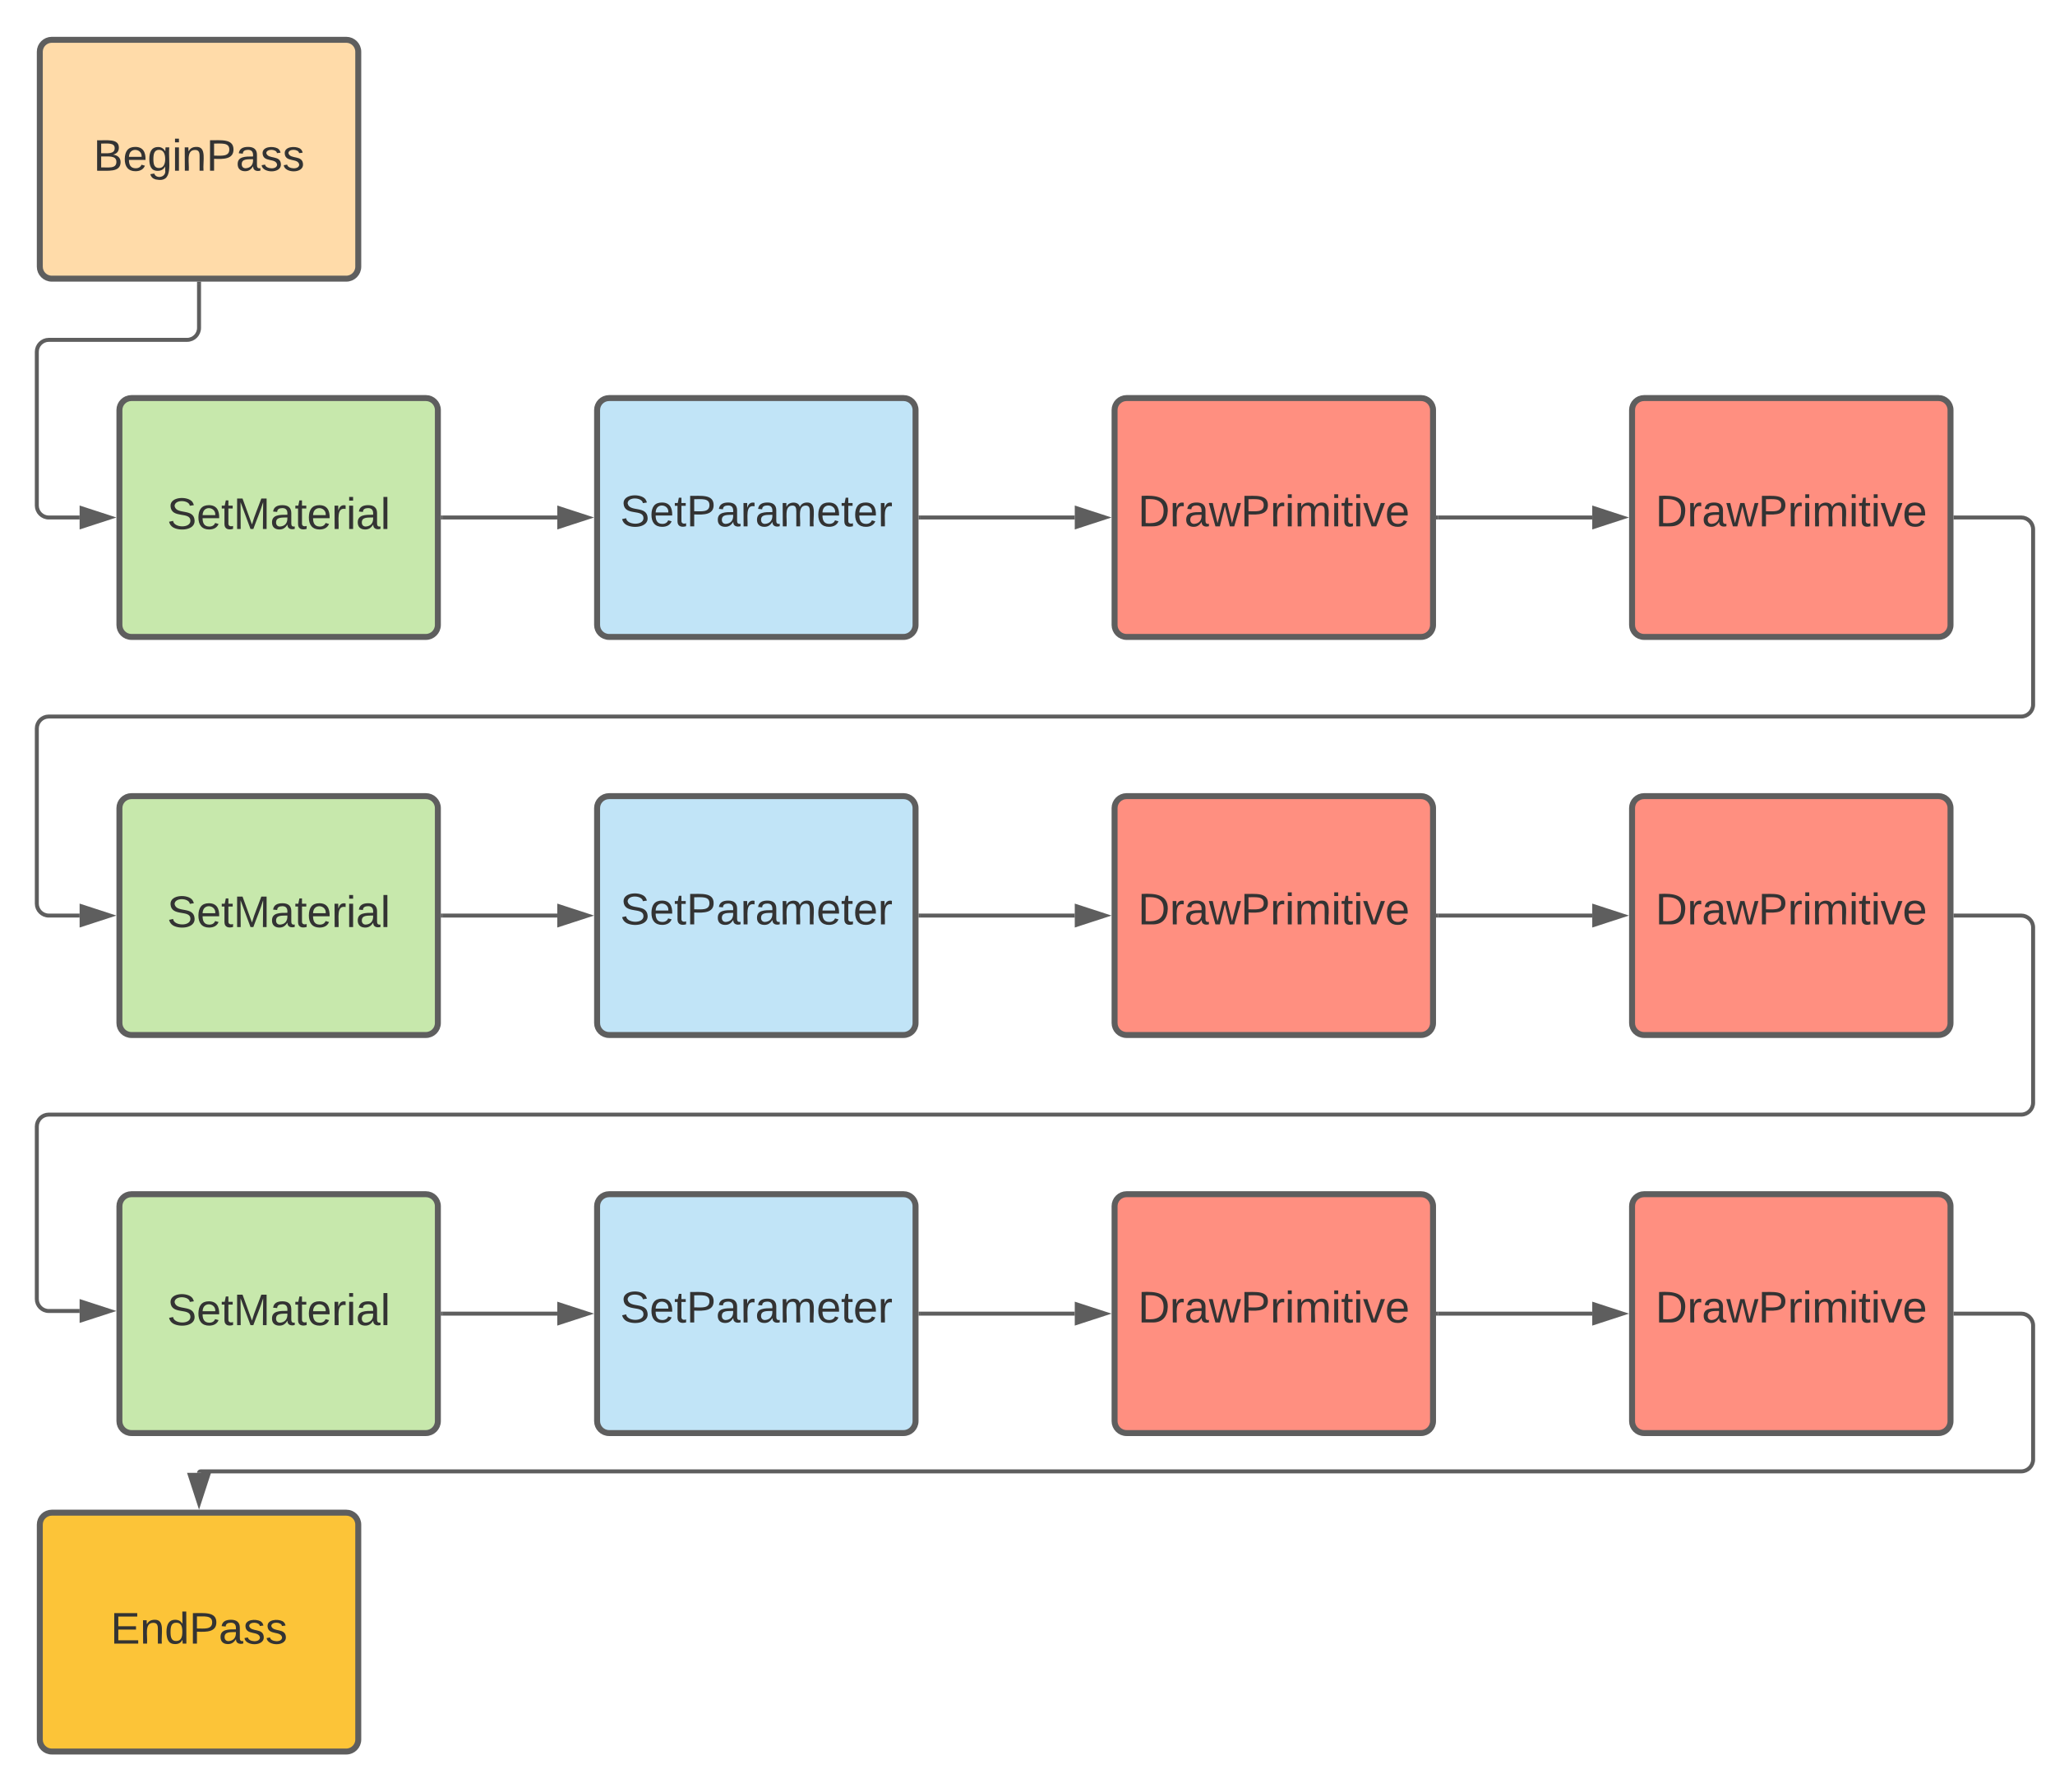
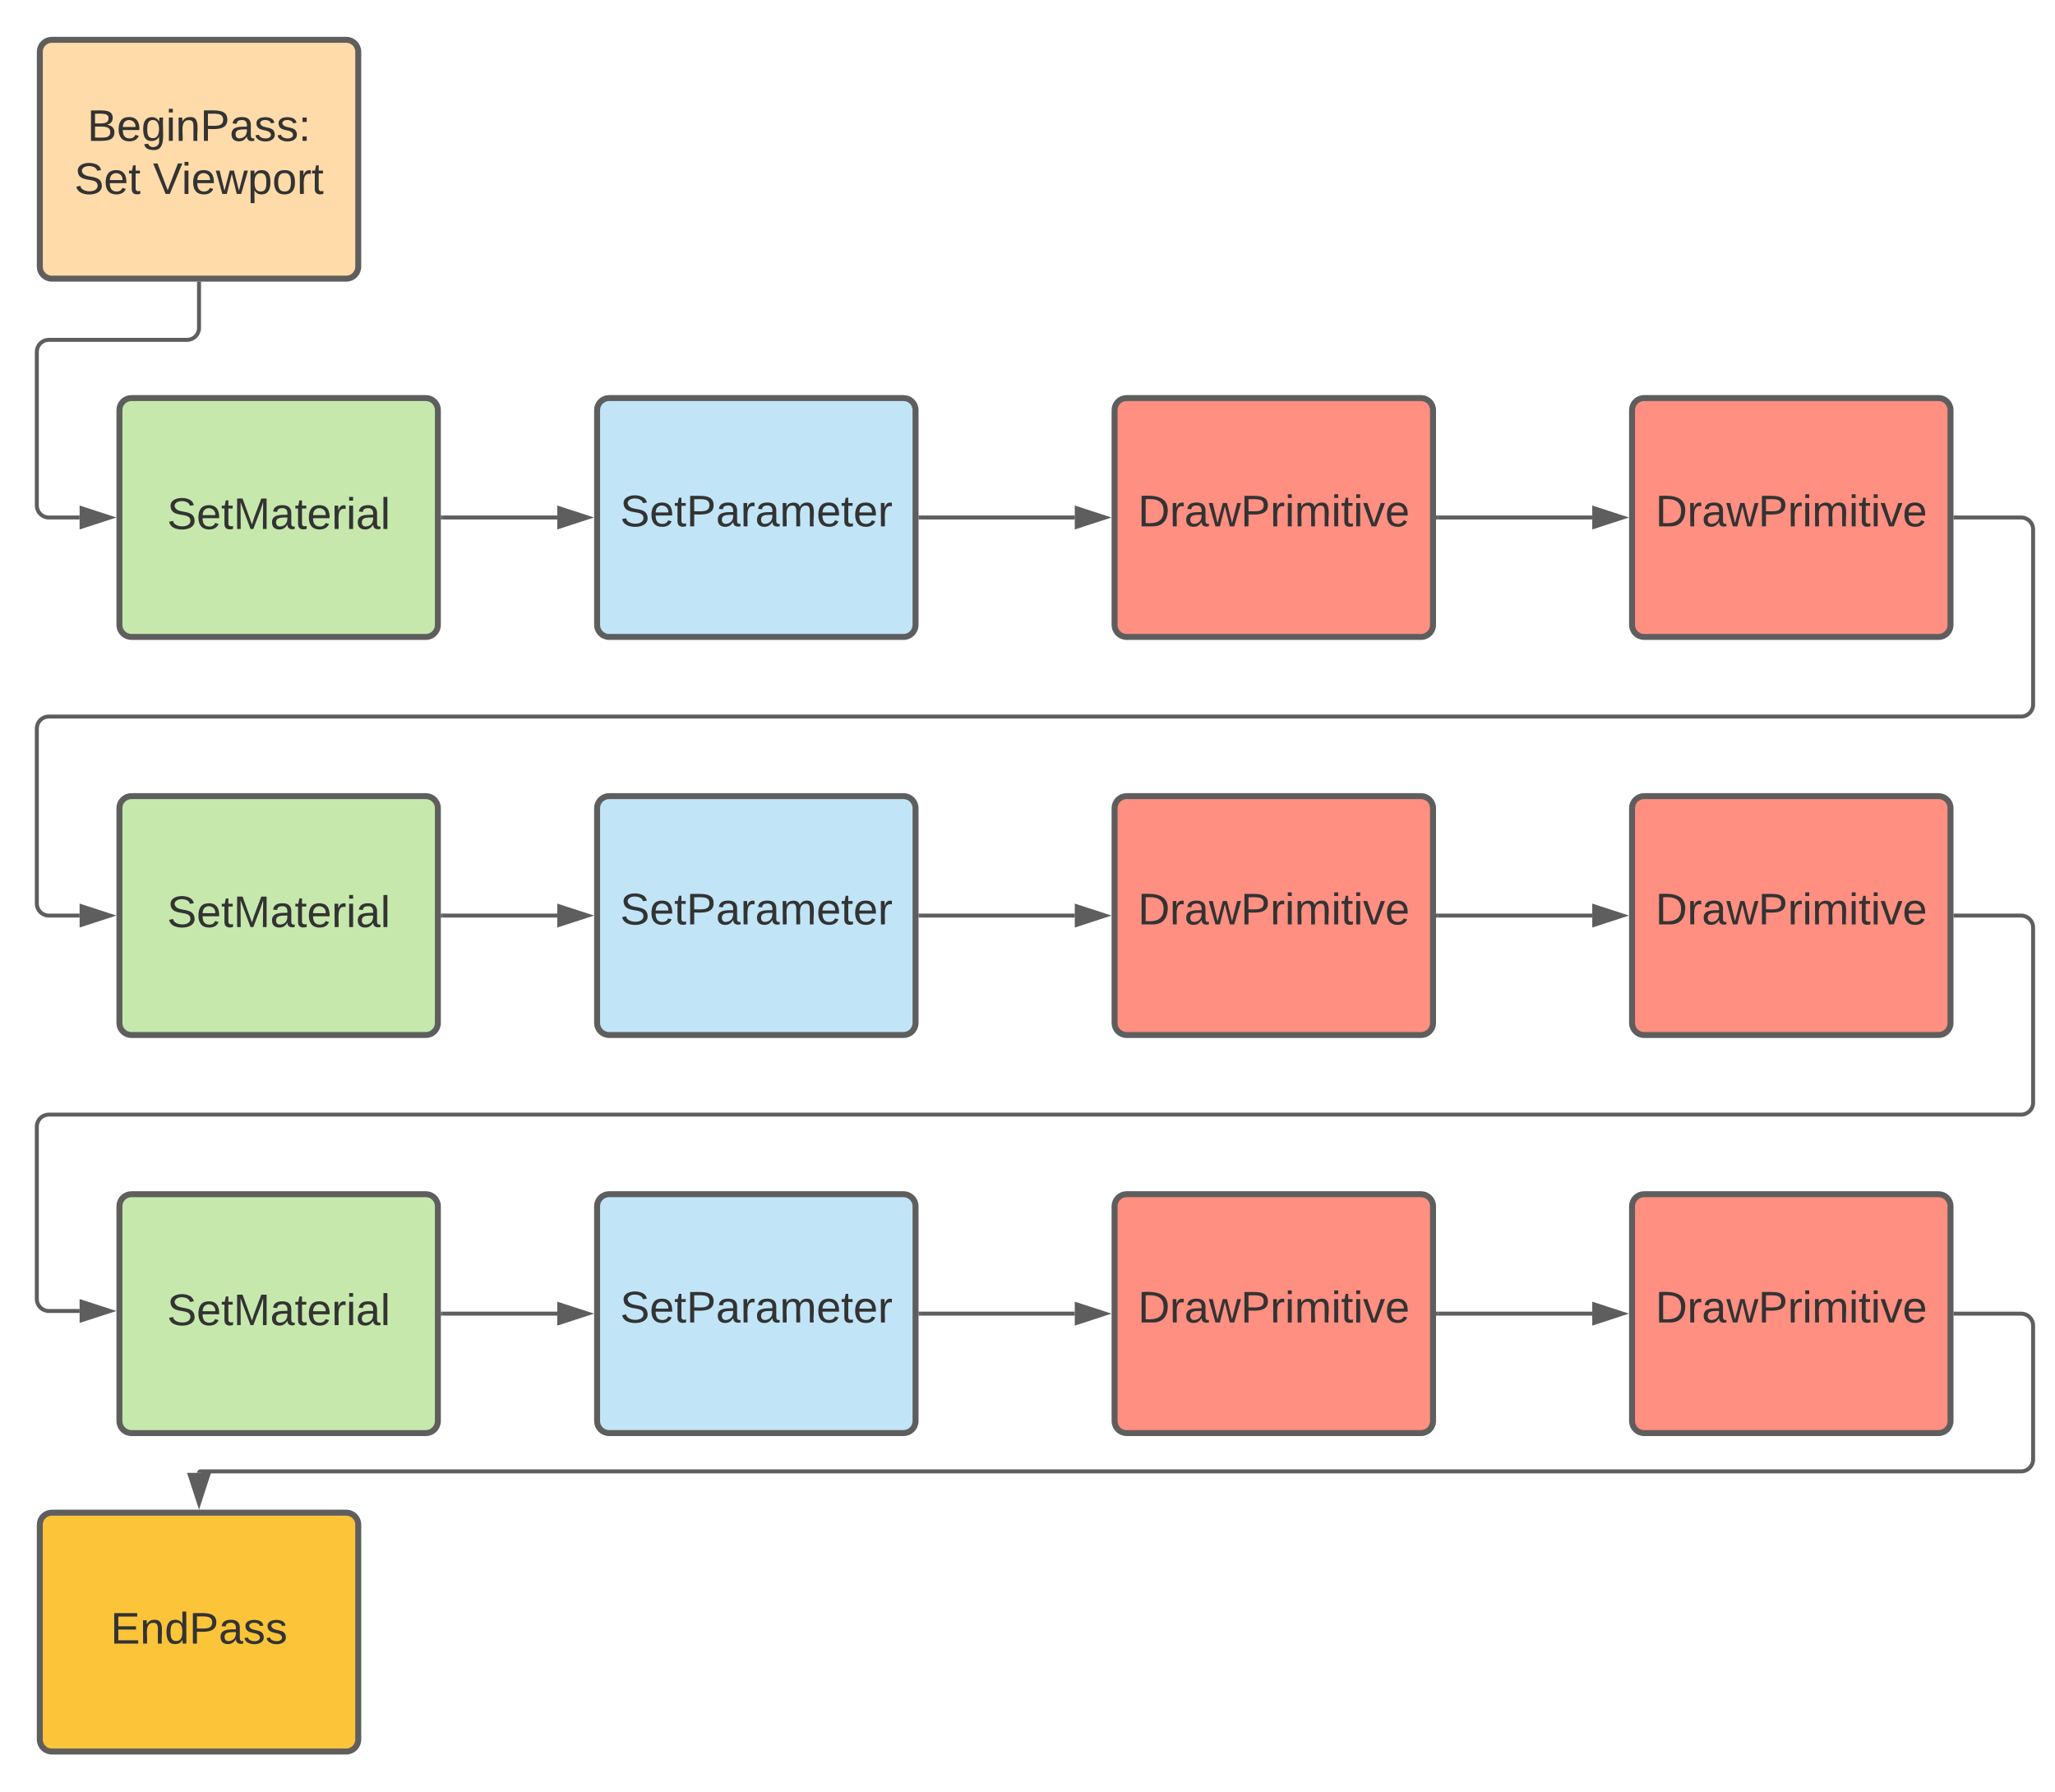
<svg xmlns="http://www.w3.org/2000/svg" xmlns:ns1="lucid" xmlns:xlink="http://www.w3.org/1999/xlink" width="1032.5" height="900">
  <g transform="translate(-120 -120)" ns1:page-tab-id="0_0">
    <path d="M0 0h1870.87v1322.83H0z" fill="#fff" />
    <path d="M420 326c0-3.3 2.7-6 6-6h148c3.3 0 6 2.7 6 6v108c0 3.3-2.7 6-6 6H426c-3.3 0-6-2.7-6-6z" stroke="#5e5e5e" stroke-width="3" fill="#c1e4f7" />
    <use xlink:href="#a" transform="matrix(1,0,0,1,432,332) translate(-0.4259259 52.44444)" />
    <path d="M180 326c0-3.3 2.7-6 6-6h148c3.3 0 6 2.7 6 6v108c0 3.3-2.7 6-6 6H186c-3.3 0-6-2.7-6-6z" stroke="#5e5e5e" stroke-width="3" fill="#c7e8ac" />
    <use xlink:href="#b" transform="matrix(1,0,0,1,192,332) translate(11.95062 53.77778)" />
    <path d="M680 326c0-3.3 2.7-6 6-6h148c3.3 0 6 2.7 6 6v108c0 3.3-2.7 6-6 6H686c-3.3 0-6-2.7-6-6z" stroke="#5e5e5e" stroke-width="3" fill="#ff8f80" />
    <use xlink:href="#c" transform="matrix(1,0,0,1,692,332) translate(-0.2716049 52.44444)" />
    <path d="M940 326c0-3.3 2.7-6 6-6h148c3.3 0 6 2.7 6 6v108c0 3.3-2.7 6-6 6H946c-3.3 0-6-2.7-6-6z" stroke="#5e5e5e" stroke-width="3" fill="#ff8f80" />
    <use xlink:href="#c" transform="matrix(1,0,0,1,952,332) translate(-0.2716049 52.44444)" />
    <path d="M342.5 380H400" stroke="#5e5e5e" stroke-width="2" fill="none" />
    <path d="M342.53 381h-1.03v-2h1.03" fill="#5e5e5e" />
    <path d="M415.26 380L401 384.64v-9.28z" stroke="#5e5e5e" stroke-width="2" fill="#5e5e5e" />
    <path d="M582.5 380H660" stroke="#5e5e5e" stroke-width="2" fill="none" />
    <path d="M582.53 381h-1.03v-2h1.03" fill="#5e5e5e" />
    <path d="M675.26 380L661 384.64v-9.28z" stroke="#5e5e5e" stroke-width="2" fill="#5e5e5e" />
    <path d="M842.5 380H920" stroke="#5e5e5e" stroke-width="2" fill="none" />
    <path d="M842.53 381h-1.03v-2h1.03" fill="#5e5e5e" />
    <path d="M935.26 380L921 384.64v-9.28z" stroke="#5e5e5e" stroke-width="2" fill="#5e5e5e" />
    <path d="M420 526c0-3.3 2.7-6 6-6h148c3.3 0 6 2.7 6 6v108c0 3.3-2.7 6-6 6H426c-3.3 0-6-2.7-6-6z" stroke="#5e5e5e" stroke-width="3" fill="#c1e4f7" />
    <use xlink:href="#a" transform="matrix(1,0,0,1,432,532) translate(-0.4259259 52.44444)" />
    <path d="M180 526c0-3.3 2.7-6 6-6h148c3.3 0 6 2.7 6 6v108c0 3.3-2.7 6-6 6H186c-3.3 0-6-2.7-6-6z" stroke="#5e5e5e" stroke-width="3" fill="#c7e8ac" />
    <use xlink:href="#b" transform="matrix(1,0,0,1,192,532) translate(11.95062 53.77778)" />
    <path d="M680 526c0-3.3 2.7-6 6-6h148c3.3 0 6 2.7 6 6v108c0 3.3-2.7 6-6 6H686c-3.3 0-6-2.7-6-6z" stroke="#5e5e5e" stroke-width="3" fill="#ff8f80" />
    <use xlink:href="#c" transform="matrix(1,0,0,1,692,532) translate(-0.2716049 52.44444)" />
    <path d="M940 526c0-3.3 2.7-6 6-6h148c3.3 0 6 2.7 6 6v108c0 3.3-2.7 6-6 6H946c-3.3 0-6-2.7-6-6z" stroke="#5e5e5e" stroke-width="3" fill="#ff8f80" />
    <use xlink:href="#c" transform="matrix(1,0,0,1,952,532) translate(-0.2716049 52.44444)" />
    <path d="M342.5 580H400" stroke="#5e5e5e" stroke-width="2" fill="none" />
    <path d="M342.53 581h-1.03v-2h1.03" fill="#5e5e5e" />
    <path d="M415.26 580L401 584.64v-9.28z" stroke="#5e5e5e" stroke-width="2" fill="#5e5e5e" />
    <path d="M582.5 580H660" stroke="#5e5e5e" stroke-width="2" fill="none" />
    <path d="M582.53 581h-1.03v-2h1.03" fill="#5e5e5e" />
    <path d="M675.26 580L661 584.64v-9.28z" stroke="#5e5e5e" stroke-width="2" fill="#5e5e5e" />
    <path d="M842.5 580H920" stroke="#5e5e5e" stroke-width="2" fill="none" />
    <path d="M842.53 581h-1.03v-2h1.03" fill="#5e5e5e" />
    <path d="M935.26 580L921 584.64v-9.28z" stroke="#5e5e5e" stroke-width="2" fill="#5e5e5e" />
    <path d="M420 726c0-3.3 2.7-6 6-6h148c3.3 0 6 2.7 6 6v108c0 3.3-2.7 6-6 6H426c-3.3 0-6-2.7-6-6z" stroke="#5e5e5e" stroke-width="3" fill="#c1e4f7" />
    <use xlink:href="#a" transform="matrix(1,0,0,1,432,732) translate(-0.4259259 52.44444)" />
    <path d="M180 726c0-3.3 2.7-6 6-6h148c3.3 0 6 2.7 6 6v108c0 3.3-2.7 6-6 6H186c-3.3 0-6-2.7-6-6z" stroke="#5e5e5e" stroke-width="3" fill="#c7e8ac" />
    <use xlink:href="#b" transform="matrix(1,0,0,1,192,732) translate(11.95062 53.77778)" />
    <path d="M680 726c0-3.3 2.7-6 6-6h148c3.3 0 6 2.7 6 6v108c0 3.3-2.7 6-6 6H686c-3.3 0-6-2.7-6-6z" stroke="#5e5e5e" stroke-width="3" fill="#ff8f80" />
    <use xlink:href="#c" transform="matrix(1,0,0,1,692,732) translate(-0.2716049 52.44444)" />
    <path d="M940 726c0-3.3 2.7-6 6-6h148c3.3 0 6 2.7 6 6v108c0 3.3-2.7 6-6 6H946c-3.3 0-6-2.7-6-6z" stroke="#5e5e5e" stroke-width="3" fill="#ff8f80" />
    <use xlink:href="#c" transform="matrix(1,0,0,1,952,732) translate(-0.2716049 52.44444)" />
    <path d="M342.5 780H400" stroke="#5e5e5e" stroke-width="2" fill="none" />
    <path d="M342.53 781h-1.03v-2h1.03" fill="#5e5e5e" />
    <path d="M415.26 780L401 784.64v-9.28z" stroke="#5e5e5e" stroke-width="2" fill="#5e5e5e" />
    <path d="M582.5 780H660" stroke="#5e5e5e" stroke-width="2" fill="none" />
    <path d="M582.53 781h-1.03v-2h1.03" fill="#5e5e5e" />
    <path d="M675.26 780L661 784.64v-9.28z" stroke="#5e5e5e" stroke-width="2" fill="#5e5e5e" />
    <path d="M842.5 780H920" stroke="#5e5e5e" stroke-width="2" fill="none" />
    <path d="M842.53 781h-1.03v-2h1.03" fill="#5e5e5e" />
    <path d="M935.26 780L921 784.64v-9.28z" stroke="#5e5e5e" stroke-width="2" fill="#5e5e5e" />
    <path d="M1102.5 380h33c3.3 0 6 2.7 6 6v88c0 3.3-2.7 6-6 6h-991c-3.3 0-6 2.7-6 6v88c0 3.3 2.7 6 6 6H160" stroke="#5e5e5e" stroke-width="2" fill="none" />
    <path d="M1102.53 381h-1.03v-2h1.03" fill="#5e5e5e" />
    <path d="M175.26 580L161 584.64v-9.28z" stroke="#5e5e5e" stroke-width="2" fill="#5e5e5e" />
    <path d="M1102.5 580h33c3.3 0 6 2.7 6 6v88c0 3.3-2.7 6-6 6h-991c-3.3 0-6 2.7-6 6v86.67c0 3.3 2.7 6 6 6H160" stroke="#5e5e5e" stroke-width="2" fill="none" />
    <path d="M1102.53 581h-1.03v-2h1.03" fill="#5e5e5e" />
    <path d="M175.26 778.67L161 783.3v-9.27z" stroke="#5e5e5e" stroke-width="2" fill="#5e5e5e" />
    <path d="M140 146c0-3.3 2.7-6 6-6h148c3.3 0 6 2.7 6 6v108c0 3.3-2.7 6-6 6H146c-3.3 0-6-2.7-6-6z" stroke="#5e5e5e" stroke-width="3" fill="#ffdba9" />
-     <use xlink:href="#d" transform="matrix(1,0,0,1,152,152) translate(14.94444 53.77778)" />
+     <use xlink:href="#d" transform="matrix(1,0,0,1,152,152) translate(11.85802 38.77778)" />
+     <use xlink:href="#e" transform="matrix(1,0,0,1,152,152) translate(5.345679 65.44444)" />
+     <use xlink:href="#f" transform="matrix(1,0,0,1,152,152) translate(44.85185 65.44444)" />
    <path d="M140 886c0-3.3 2.7-6 6-6h148c3.3 0 6 2.7 6 6v108c0 3.3-2.7 6-6 6H146c-3.3 0-6-2.7-6-6z" stroke="#5e5e5e" stroke-width="3" fill="#fcc438" />
-     <use xlink:href="#e" transform="matrix(1,0,0,1,152,892) translate(23.55556 53.77778)" />
+     <use xlink:href="#g" transform="matrix(1,0,0,1,152,892) translate(23.55556 53.77778)" />
    <path d="M220 262.5v22.25c0 3.3-2.7 6-6 6h-69.5c-3.3 0-6 2.7-6 6V374c0 3.3 2.7 6 6 6H160" stroke="#5e5e5e" stroke-width="2" fill="none" />
    <path d="M221 262.53h-2v-1.03h2" fill="#5e5e5e" />
    <path d="M175.26 380L161 384.64v-9.28z" stroke="#5e5e5e" stroke-width="2" fill="#5e5e5e" />
    <path d="M1102.5 780h33c3.3 0 6 2.7 6 6v67.25c0 3.3-2.7 6-6 6H220.75c-.42 0-.75.33-.75.75" stroke="#5e5e5e" stroke-width="2" fill="none" />
    <path d="M1102.53 781h-1.03v-2h1.03" fill="#5e5e5e" />
    <path d="M220 875.26L215.36 861h9.28z" stroke="#5e5e5e" stroke-width="2" fill="#5e5e5e" />
    <defs>
-       <path fill="#333" d="M185-189c-5-48-123-54-124 2 14 75 158 14 163 119 3 78-121 87-175 55-17-10-28-26-33-46l33-7c5 56 141 63 141-1 0-78-155-14-162-118-5-82 145-84 179-34 5 7 8 16 11 25" id="f" />
-       <path fill="#333" d="M100-194c63 0 86 42 84 106H49c0 40 14 67 53 68 26 1 43-12 49-29l28 8c-11 28-37 45-77 45C44 4 14-33 15-96c1-61 26-98 85-98zm52 81c6-60-76-77-97-28-3 7-6 17-6 28h103" id="g" />
-       <path fill="#333" d="M59-47c-2 24 18 29 38 22v24C64 9 27 4 27-40v-127H5v-23h24l9-43h21v43h35v23H59v120" id="h" />
-       <path fill="#333" d="M30-248c87 1 191-15 191 75 0 78-77 80-158 76V0H30v-248zm33 125c57 0 124 11 124-50 0-59-68-47-124-48v98" id="i" />
-       <path fill="#333" d="M141-36C126-15 110 5 73 4 37 3 15-17 15-53c-1-64 63-63 125-63 3-35-9-54-41-54-24 1-41 7-42 31l-33-3c5-37 33-52 76-52 45 0 72 20 72 64v82c-1 20 7 32 28 27v20c-31 9-61-2-59-35zM48-53c0 20 12 33 32 33 41-3 63-29 60-74-43 2-92-5-92 41" id="j" />
-       <path fill="#333" d="M114-163C36-179 61-72 57 0H25l-1-190h30c1 12-1 29 2 39 6-27 23-49 58-41v29" id="k" />
-       <path fill="#333" d="M210-169c-67 3-38 105-44 169h-31v-121c0-29-5-50-35-48C34-165 62-65 56 0H25l-1-190h30c1 10-1 24 2 32 10-44 99-50 107 0 11-21 27-35 58-36 85-2 47 119 55 194h-31v-121c0-29-5-49-35-48" id="l" />
+       <path fill="#333" d="M185-189c-5-48-123-54-124 2 14 75 158 14 163 119 3 78-121 87-175 55-17-10-28-26-33-46l33-7c5 56 141 63 141-1 0-78-155-14-162-118-5-82 145-84 179-34 5 7 8 16 11 25" id="h" />
+       <path fill="#333" d="M100-194c63 0 86 42 84 106H49c0 40 14 67 53 68 26 1 43-12 49-29l28 8c-11 28-37 45-77 45C44 4 14-33 15-96c1-61 26-98 85-98zm52 81c6-60-76-77-97-28-3 7-6 17-6 28h103" id="i" />
+       <path fill="#333" d="M59-47c-2 24 18 29 38 22v24C64 9 27 4 27-40v-127H5v-23h24l9-43h21v43h35v23H59v120" id="j" />
+       <path fill="#333" d="M30-248c87 1 191-15 191 75 0 78-77 80-158 76V0H30v-248zm33 125c57 0 124 11 124-50 0-59-68-47-124-48v98" id="k" />
+       <path fill="#333" d="M141-36C126-15 110 5 73 4 37 3 15-17 15-53c-1-64 63-63 125-63 3-35-9-54-41-54-24 1-41 7-42 31l-33-3c5-37 33-52 76-52 45 0 72 20 72 64v82c-1 20 7 32 28 27v20c-31 9-61-2-59-35zM48-53c0 20 12 33 32 33 41-3 63-29 60-74-43 2-92-5-92 41" id="l" />
+       <path fill="#333" d="M114-163C36-179 61-72 57 0H25l-1-190h30c1 12-1 29 2 39 6-27 23-49 58-41v29" id="m" />
+       <path fill="#333" d="M210-169c-67 3-38 105-44 169h-31v-121c0-29-5-50-35-48C34-165 62-65 56 0H25l-1-190h30c1 10-1 24 2 32 10-44 99-50 107 0 11-21 27-35 58-36 85-2 47 119 55 194h-31v-121c0-29-5-49-35-48" id="n" />
      <g id="a">
-         <use transform="matrix(0.0617284,0,0,0.0617284,0,0)" xlink:href="#f" />
-         <use transform="matrix(0.0617284,0,0,0.0617284,14.81481,0)" xlink:href="#g" />
-         <use transform="matrix(0.0617284,0,0,0.0617284,27.16049,0)" xlink:href="#h" />
-         <use transform="matrix(0.0617284,0,0,0.0617284,33.33333,0)" xlink:href="#i" />
-         <use transform="matrix(0.0617284,0,0,0.0617284,48.14815,0)" xlink:href="#j" />
-         <use transform="matrix(0.0617284,0,0,0.0617284,60.49383,0)" xlink:href="#k" />
-         <use transform="matrix(0.0617284,0,0,0.0617284,67.83951,0)" xlink:href="#j" />
-         <use transform="matrix(0.0617284,0,0,0.0617284,80.18519,0)" xlink:href="#l" />
-         <use transform="matrix(0.0617284,0,0,0.0617284,98.64198,0)" xlink:href="#g" />
-         <use transform="matrix(0.0617284,0,0,0.0617284,110.9877,0)" xlink:href="#h" />
-         <use transform="matrix(0.0617284,0,0,0.0617284,117.1605,0)" xlink:href="#g" />
-         <use transform="matrix(0.0617284,0,0,0.0617284,129.5062,0)" xlink:href="#k" />
+         <use transform="matrix(0.0617284,0,0,0.0617284,0,0)" xlink:href="#h" />
+         <use transform="matrix(0.0617284,0,0,0.0617284,14.81481,0)" xlink:href="#i" />
+         <use transform="matrix(0.0617284,0,0,0.0617284,27.16049,0)" xlink:href="#j" />
+         <use transform="matrix(0.0617284,0,0,0.0617284,33.33333,0)" xlink:href="#k" />
+         <use transform="matrix(0.0617284,0,0,0.0617284,48.14815,0)" xlink:href="#l" />
+         <use transform="matrix(0.0617284,0,0,0.0617284,60.49383,0)" xlink:href="#m" />
+         <use transform="matrix(0.0617284,0,0,0.0617284,67.83951,0)" xlink:href="#l" />
+         <use transform="matrix(0.0617284,0,0,0.0617284,80.18519,0)" xlink:href="#n" />
+         <use transform="matrix(0.0617284,0,0,0.0617284,98.64198,0)" xlink:href="#i" />
+         <use transform="matrix(0.0617284,0,0,0.0617284,110.9877,0)" xlink:href="#j" />
+         <use transform="matrix(0.0617284,0,0,0.0617284,117.1605,0)" xlink:href="#i" />
+         <use transform="matrix(0.0617284,0,0,0.0617284,129.5062,0)" xlink:href="#m" />
      </g>
-       <path fill="#333" d="M240 0l2-218c-23 76-54 145-80 218h-23L58-218 59 0H30v-248h44l77 211c21-75 51-140 76-211h43V0h-30" id="m" />
-       <path fill="#333" d="M24-231v-30h32v30H24zM24 0v-190h32V0H24" id="n" />
-       <path fill="#333" d="M24 0v-261h32V0H24" id="o" />
+       <path fill="#333" d="M240 0l2-218c-23 76-54 145-80 218h-23L58-218 59 0H30v-248h44l77 211c21-75 51-140 76-211h43V0h-30" id="o" />
+       <path fill="#333" d="M24-231v-30h32v30H24zM24 0v-190h32V0H24" id="p" />
+       <path fill="#333" d="M24 0v-261h32V0H24" id="q" />
      <g id="b">
-         <use transform="matrix(0.0617284,0,0,0.0617284,0,0)" xlink:href="#f" />
-         <use transform="matrix(0.0617284,0,0,0.0617284,14.81481,0)" xlink:href="#g" />
-         <use transform="matrix(0.0617284,0,0,0.0617284,27.16049,0)" xlink:href="#h" />
-         <use transform="matrix(0.0617284,0,0,0.0617284,33.33333,0)" xlink:href="#m" />
-         <use transform="matrix(0.0617284,0,0,0.0617284,51.79012,0)" xlink:href="#j" />
-         <use transform="matrix(0.0617284,0,0,0.0617284,64.1358,0)" xlink:href="#h" />
-         <use transform="matrix(0.0617284,0,0,0.0617284,70.30864,0)" xlink:href="#g" />
-         <use transform="matrix(0.0617284,0,0,0.0617284,82.65432,0)" xlink:href="#k" />
-         <use transform="matrix(0.0617284,0,0,0.0617284,90,0)" xlink:href="#n" />
-         <use transform="matrix(0.0617284,0,0,0.0617284,94.87654,0)" xlink:href="#j" />
-         <use transform="matrix(0.0617284,0,0,0.0617284,107.2222,0)" xlink:href="#o" />
+         <use transform="matrix(0.0617284,0,0,0.0617284,0,0)" xlink:href="#h" />
+         <use transform="matrix(0.0617284,0,0,0.0617284,14.81481,0)" xlink:href="#i" />
+         <use transform="matrix(0.0617284,0,0,0.0617284,27.16049,0)" xlink:href="#j" />
+         <use transform="matrix(0.0617284,0,0,0.0617284,33.33333,0)" xlink:href="#o" />
+         <use transform="matrix(0.0617284,0,0,0.0617284,51.79012,0)" xlink:href="#l" />
+         <use transform="matrix(0.0617284,0,0,0.0617284,64.1358,0)" xlink:href="#j" />
+         <use transform="matrix(0.0617284,0,0,0.0617284,70.30864,0)" xlink:href="#i" />
+         <use transform="matrix(0.0617284,0,0,0.0617284,82.65432,0)" xlink:href="#m" />
+         <use transform="matrix(0.0617284,0,0,0.0617284,90,0)" xlink:href="#p" />
+         <use transform="matrix(0.0617284,0,0,0.0617284,94.87654,0)" xlink:href="#l" />
+         <use transform="matrix(0.0617284,0,0,0.0617284,107.2222,0)" xlink:href="#q" />
      </g>
-       <path fill="#333" d="M30-248c118-7 216 8 213 122C240-48 200 0 122 0H30v-248zM63-27c89 8 146-16 146-99s-60-101-146-95v194" id="p" />
-       <path fill="#333" d="M206 0h-36l-40-164L89 0H53L-1-190h32L70-26l43-164h34l41 164 42-164h31" id="q" />
-       <path fill="#333" d="M108 0H70L1-190h34L89-25l56-165h34" id="r" />
+       <path fill="#333" d="M30-248c118-7 216 8 213 122C240-48 200 0 122 0H30v-248zM63-27c89 8 146-16 146-99s-60-101-146-95v194" id="r" />
+       <path fill="#333" d="M206 0h-36l-40-164L89 0H53L-1-190h32L70-26l43-164h34l41 164 42-164h31" id="s" />
+       <path fill="#333" d="M108 0H70L1-190h34L89-25l56-165h34" id="t" />
      <g id="c">
-         <use transform="matrix(0.0617284,0,0,0.0617284,0,0)" xlink:href="#p" />
-         <use transform="matrix(0.0617284,0,0,0.0617284,15.98765,0)" xlink:href="#k" />
-         <use transform="matrix(0.0617284,0,0,0.0617284,23.33333,0)" xlink:href="#j" />
-         <use transform="matrix(0.0617284,0,0,0.0617284,35.67901,0)" xlink:href="#q" />
-         <use transform="matrix(0.0617284,0,0,0.0617284,51.66667,0)" xlink:href="#i" />
-         <use transform="matrix(0.0617284,0,0,0.0617284,66.48148,0)" xlink:href="#k" />
-         <use transform="matrix(0.0617284,0,0,0.0617284,73.82716,0)" xlink:href="#n" />
-         <use transform="matrix(0.0617284,0,0,0.0617284,78.7037,0)" xlink:href="#l" />
-         <use transform="matrix(0.0617284,0,0,0.0617284,97.16049,0)" xlink:href="#n" />
-         <use transform="matrix(0.0617284,0,0,0.0617284,102.037,0)" xlink:href="#h" />
-         <use transform="matrix(0.0617284,0,0,0.0617284,108.2099,0)" xlink:href="#n" />
-         <use transform="matrix(0.0617284,0,0,0.0617284,113.0864,0)" xlink:href="#r" />
-         <use transform="matrix(0.0617284,0,0,0.0617284,124.1975,0)" xlink:href="#g" />
+         <use transform="matrix(0.0617284,0,0,0.0617284,0,0)" xlink:href="#r" />
+         <use transform="matrix(0.0617284,0,0,0.0617284,15.98765,0)" xlink:href="#m" />
+         <use transform="matrix(0.0617284,0,0,0.0617284,23.33333,0)" xlink:href="#l" />
+         <use transform="matrix(0.0617284,0,0,0.0617284,35.67901,0)" xlink:href="#s" />
+         <use transform="matrix(0.0617284,0,0,0.0617284,51.66667,0)" xlink:href="#k" />
+         <use transform="matrix(0.0617284,0,0,0.0617284,66.48148,0)" xlink:href="#m" />
+         <use transform="matrix(0.0617284,0,0,0.0617284,73.82716,0)" xlink:href="#p" />
+         <use transform="matrix(0.0617284,0,0,0.0617284,78.7037,0)" xlink:href="#n" />
+         <use transform="matrix(0.0617284,0,0,0.0617284,97.16049,0)" xlink:href="#p" />
+         <use transform="matrix(0.0617284,0,0,0.0617284,102.037,0)" xlink:href="#j" />
+         <use transform="matrix(0.0617284,0,0,0.0617284,108.2099,0)" xlink:href="#p" />
+         <use transform="matrix(0.0617284,0,0,0.0617284,113.0864,0)" xlink:href="#t" />
+         <use transform="matrix(0.0617284,0,0,0.0617284,124.1975,0)" xlink:href="#i" />
      </g>
-       <path fill="#333" d="M160-131c35 5 61 23 61 61C221 17 115-2 30 0v-248c76 3 177-17 177 60 0 33-19 50-47 57zm-97-11c50-1 110 9 110-42 0-47-63-36-110-37v79zm0 115c55-2 124 14 124-45 0-56-70-42-124-44v89" id="s" />
-       <path fill="#333" d="M177-190C167-65 218 103 67 71c-23-6-38-20-44-43l32-5c15 47 100 32 89-28v-30C133-14 115 1 83 1 29 1 15-40 15-95c0-56 16-97 71-98 29-1 48 16 59 35 1-10 0-23 2-32h30zM94-22c36 0 50-32 50-73 0-42-14-75-50-75-39 0-46 34-46 75s6 73 46 73" id="t" />
-       <path fill="#333" d="M117-194c89-4 53 116 60 194h-32v-121c0-31-8-49-39-48C34-167 62-67 57 0H25l-1-190h30c1 10-1 24 2 32 11-22 29-35 61-36" id="u" />
-       <path fill="#333" d="M135-143c-3-34-86-38-87 0 15 53 115 12 119 90S17 21 10-45l28-5c4 36 97 45 98 0-10-56-113-15-118-90-4-57 82-63 122-42 12 7 21 19 24 35" id="v" />
+       <path fill="#333" d="M160-131c35 5 61 23 61 61C221 17 115-2 30 0v-248c76 3 177-17 177 60 0 33-19 50-47 57zm-97-11c50-1 110 9 110-42 0-47-63-36-110-37v79zm0 115c55-2 124 14 124-45 0-56-70-42-124-44v89" id="u" />
+       <path fill="#333" d="M177-190C167-65 218 103 67 71c-23-6-38-20-44-43l32-5c15 47 100 32 89-28v-30C133-14 115 1 83 1 29 1 15-40 15-95c0-56 16-97 71-98 29-1 48 16 59 35 1-10 0-23 2-32h30zM94-22c36 0 50-32 50-73 0-42-14-75-50-75-39 0-46 34-46 75s6 73 46 73" id="v" />
+       <path fill="#333" d="M117-194c89-4 53 116 60 194h-32v-121c0-31-8-49-39-48C34-167 62-67 57 0H25l-1-190h30c1 10-1 24 2 32 11-22 29-35 61-36" id="w" />
+       <path fill="#333" d="M135-143c-3-34-86-38-87 0 15 53 115 12 119 90S17 21 10-45l28-5c4 36 97 45 98 0-10-56-113-15-118-90-4-57 82-63 122-42 12 7 21 19 24 35" id="x" />
+       <path fill="#333" d="M33-154v-36h34v36H33zM33 0v-36h34V0H33" id="y" />
      <g id="d">
-         <use transform="matrix(0.0617284,0,0,0.0617284,0,0)" xlink:href="#s" />
-         <use transform="matrix(0.0617284,0,0,0.0617284,14.81481,0)" xlink:href="#g" />
-         <use transform="matrix(0.0617284,0,0,0.0617284,27.16049,0)" xlink:href="#t" />
-         <use transform="matrix(0.0617284,0,0,0.0617284,39.50617,0)" xlink:href="#n" />
-         <use transform="matrix(0.0617284,0,0,0.0617284,44.38272,0)" xlink:href="#u" />
-         <use transform="matrix(0.0617284,0,0,0.0617284,56.7284,0)" xlink:href="#i" />
-         <use transform="matrix(0.0617284,0,0,0.0617284,71.54321,0)" xlink:href="#j" />
-         <use transform="matrix(0.0617284,0,0,0.0617284,83.88889,0)" xlink:href="#v" />
-         <use transform="matrix(0.0617284,0,0,0.0617284,95,0)" xlink:href="#v" />
+         <use transform="matrix(0.0617284,0,0,0.0617284,0,0)" xlink:href="#u" />
+         <use transform="matrix(0.0617284,0,0,0.0617284,14.81481,0)" xlink:href="#i" />
+         <use transform="matrix(0.0617284,0,0,0.0617284,27.16049,0)" xlink:href="#v" />
+         <use transform="matrix(0.0617284,0,0,0.0617284,39.50617,0)" xlink:href="#p" />
+         <use transform="matrix(0.0617284,0,0,0.0617284,44.38272,0)" xlink:href="#w" />
+         <use transform="matrix(0.0617284,0,0,0.0617284,56.7284,0)" xlink:href="#k" />
+         <use transform="matrix(0.0617284,0,0,0.0617284,71.54321,0)" xlink:href="#l" />
+         <use transform="matrix(0.0617284,0,0,0.0617284,83.88889,0)" xlink:href="#x" />
+         <use transform="matrix(0.0617284,0,0,0.0617284,95,0)" xlink:href="#x" />
+         <use transform="matrix(0.0617284,0,0,0.0617284,106.1111,0)" xlink:href="#y" />
      </g>
-       <path fill="#333" d="M30 0v-248h187v28H63v79h144v27H63v87h162V0H30" id="w" />
-       <path fill="#333" d="M85-194c31 0 48 13 60 33l-1-100h32l1 261h-30c-2-10 0-23-3-31C134-8 116 4 85 4 32 4 16-35 15-94c0-66 23-100 70-100zm9 24c-40 0-46 34-46 75 0 40 6 74 45 74 42 0 51-32 51-76 0-42-9-74-50-73" id="x" />
      <g id="e">
-         <use transform="matrix(0.0617284,0,0,0.0617284,0,0)" xlink:href="#w" />
-         <use transform="matrix(0.0617284,0,0,0.0617284,14.81481,0)" xlink:href="#u" />
-         <use transform="matrix(0.0617284,0,0,0.0617284,27.16049,0)" xlink:href="#x" />
-         <use transform="matrix(0.0617284,0,0,0.0617284,39.50617,0)" xlink:href="#i" />
-         <use transform="matrix(0.0617284,0,0,0.0617284,54.32099,0)" xlink:href="#j" />
-         <use transform="matrix(0.0617284,0,0,0.0617284,66.66667,0)" xlink:href="#v" />
-         <use transform="matrix(0.0617284,0,0,0.0617284,77.77778,0)" xlink:href="#v" />
+         <use transform="matrix(0.0617284,0,0,0.0617284,0,0)" xlink:href="#h" />
+         <use transform="matrix(0.0617284,0,0,0.0617284,14.81481,0)" xlink:href="#i" />
+         <use transform="matrix(0.0617284,0,0,0.0617284,27.16049,0)" xlink:href="#j" />
+       </g>
+       <path fill="#333" d="M137 0h-34L2-248h35l83 218 83-218h36" id="z" />
+       <path fill="#333" d="M115-194c55 1 70 41 70 98S169 2 115 4C84 4 66-9 55-30l1 105H24l-1-265h31l2 30c10-21 28-34 59-34zm-8 174c40 0 45-34 45-75s-6-73-45-74c-42 0-51 32-51 76 0 43 10 73 51 73" id="A" />
+       <path fill="#333" d="M100-194c62-1 85 37 85 99 1 63-27 99-86 99S16-35 15-95c0-66 28-99 85-99zM99-20c44 1 53-31 53-75 0-43-8-75-51-75s-53 32-53 75 10 74 51 75" id="B" />
+       <g id="f">
+         <use transform="matrix(0.0617284,0,0,0.0617284,0,0)" xlink:href="#z" />
+         <use transform="matrix(0.0617284,0,0,0.0617284,14.38272,0)" xlink:href="#p" />
+         <use transform="matrix(0.0617284,0,0,0.0617284,19.25926,0)" xlink:href="#i" />
+         <use transform="matrix(0.0617284,0,0,0.0617284,31.60494,0)" xlink:href="#s" />
+         <use transform="matrix(0.0617284,0,0,0.0617284,47.59259,0)" xlink:href="#A" />
+         <use transform="matrix(0.0617284,0,0,0.0617284,59.93827,0)" xlink:href="#B" />
+         <use transform="matrix(0.0617284,0,0,0.0617284,72.28395,0)" xlink:href="#m" />
+         <use transform="matrix(0.0617284,0,0,0.0617284,79.62963,0)" xlink:href="#j" />
+       </g>
+       <path fill="#333" d="M30 0v-248h187v28H63v79h144v27H63v87h162V0H30" id="C" />
+       <path fill="#333" d="M85-194c31 0 48 13 60 33l-1-100h32l1 261h-30c-2-10 0-23-3-31C134-8 116 4 85 4 32 4 16-35 15-94c0-66 23-100 70-100zm9 24c-40 0-46 34-46 75 0 40 6 74 45 74 42 0 51-32 51-76 0-42-9-74-50-73" id="D" />
+       <g id="g">
+         <use transform="matrix(0.0617284,0,0,0.0617284,0,0)" xlink:href="#C" />
+         <use transform="matrix(0.0617284,0,0,0.0617284,14.81481,0)" xlink:href="#w" />
+         <use transform="matrix(0.0617284,0,0,0.0617284,27.16049,0)" xlink:href="#D" />
+         <use transform="matrix(0.0617284,0,0,0.0617284,39.50617,0)" xlink:href="#k" />
+         <use transform="matrix(0.0617284,0,0,0.0617284,54.32099,0)" xlink:href="#l" />
+         <use transform="matrix(0.0617284,0,0,0.0617284,66.66667,0)" xlink:href="#x" />
+         <use transform="matrix(0.0617284,0,0,0.0617284,77.77778,0)" xlink:href="#x" />
      </g>
    </defs>
  </g>
</svg>
